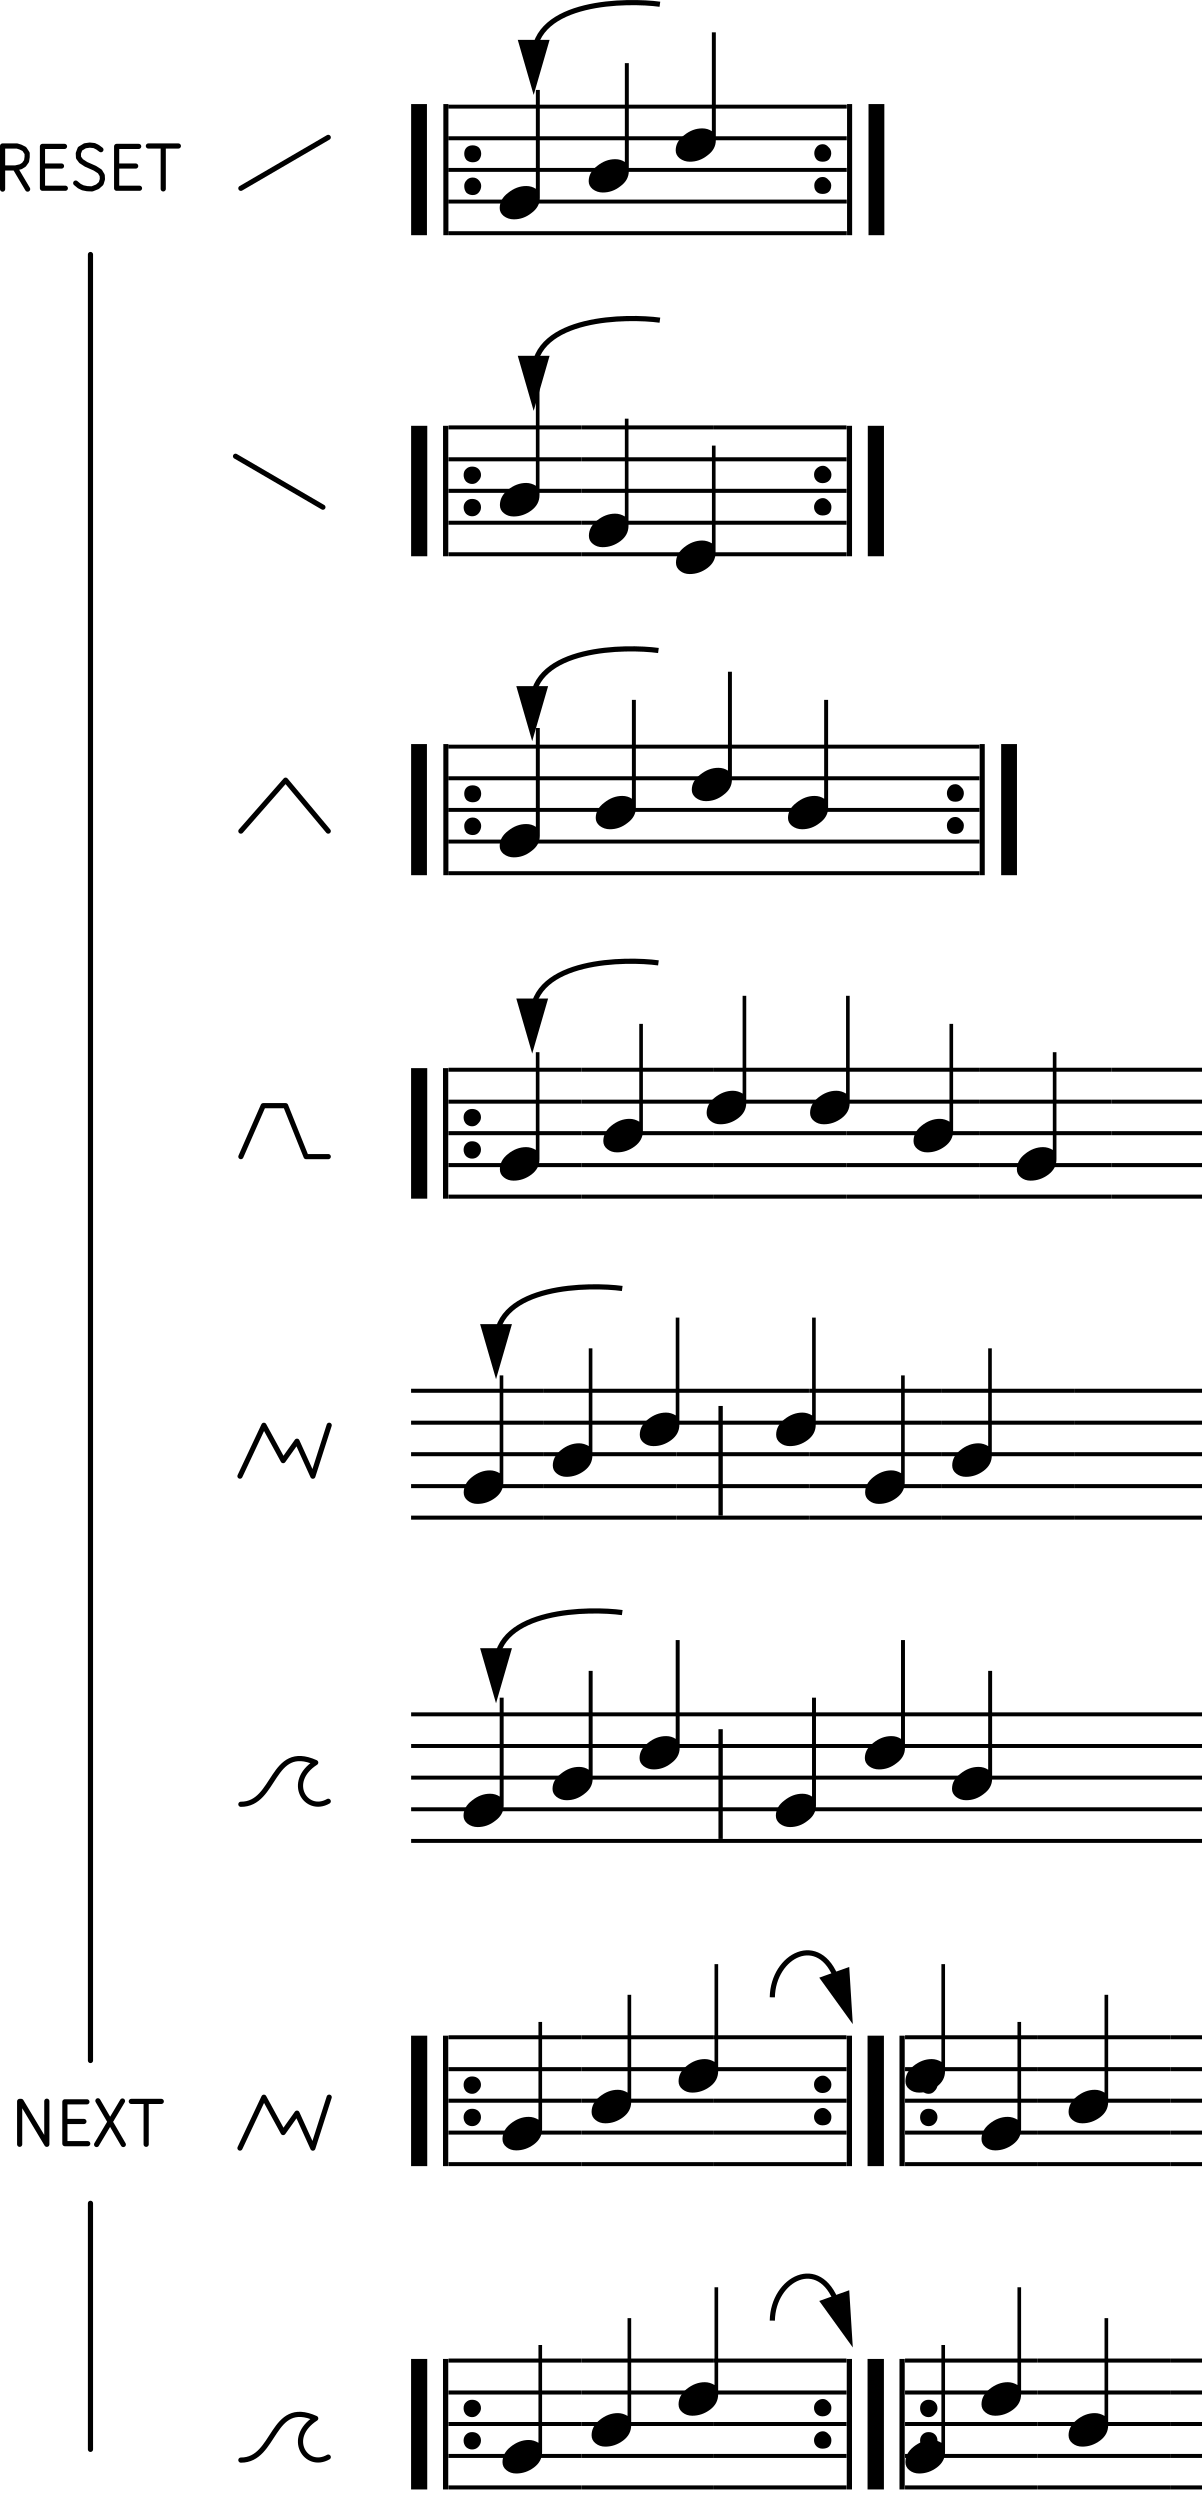
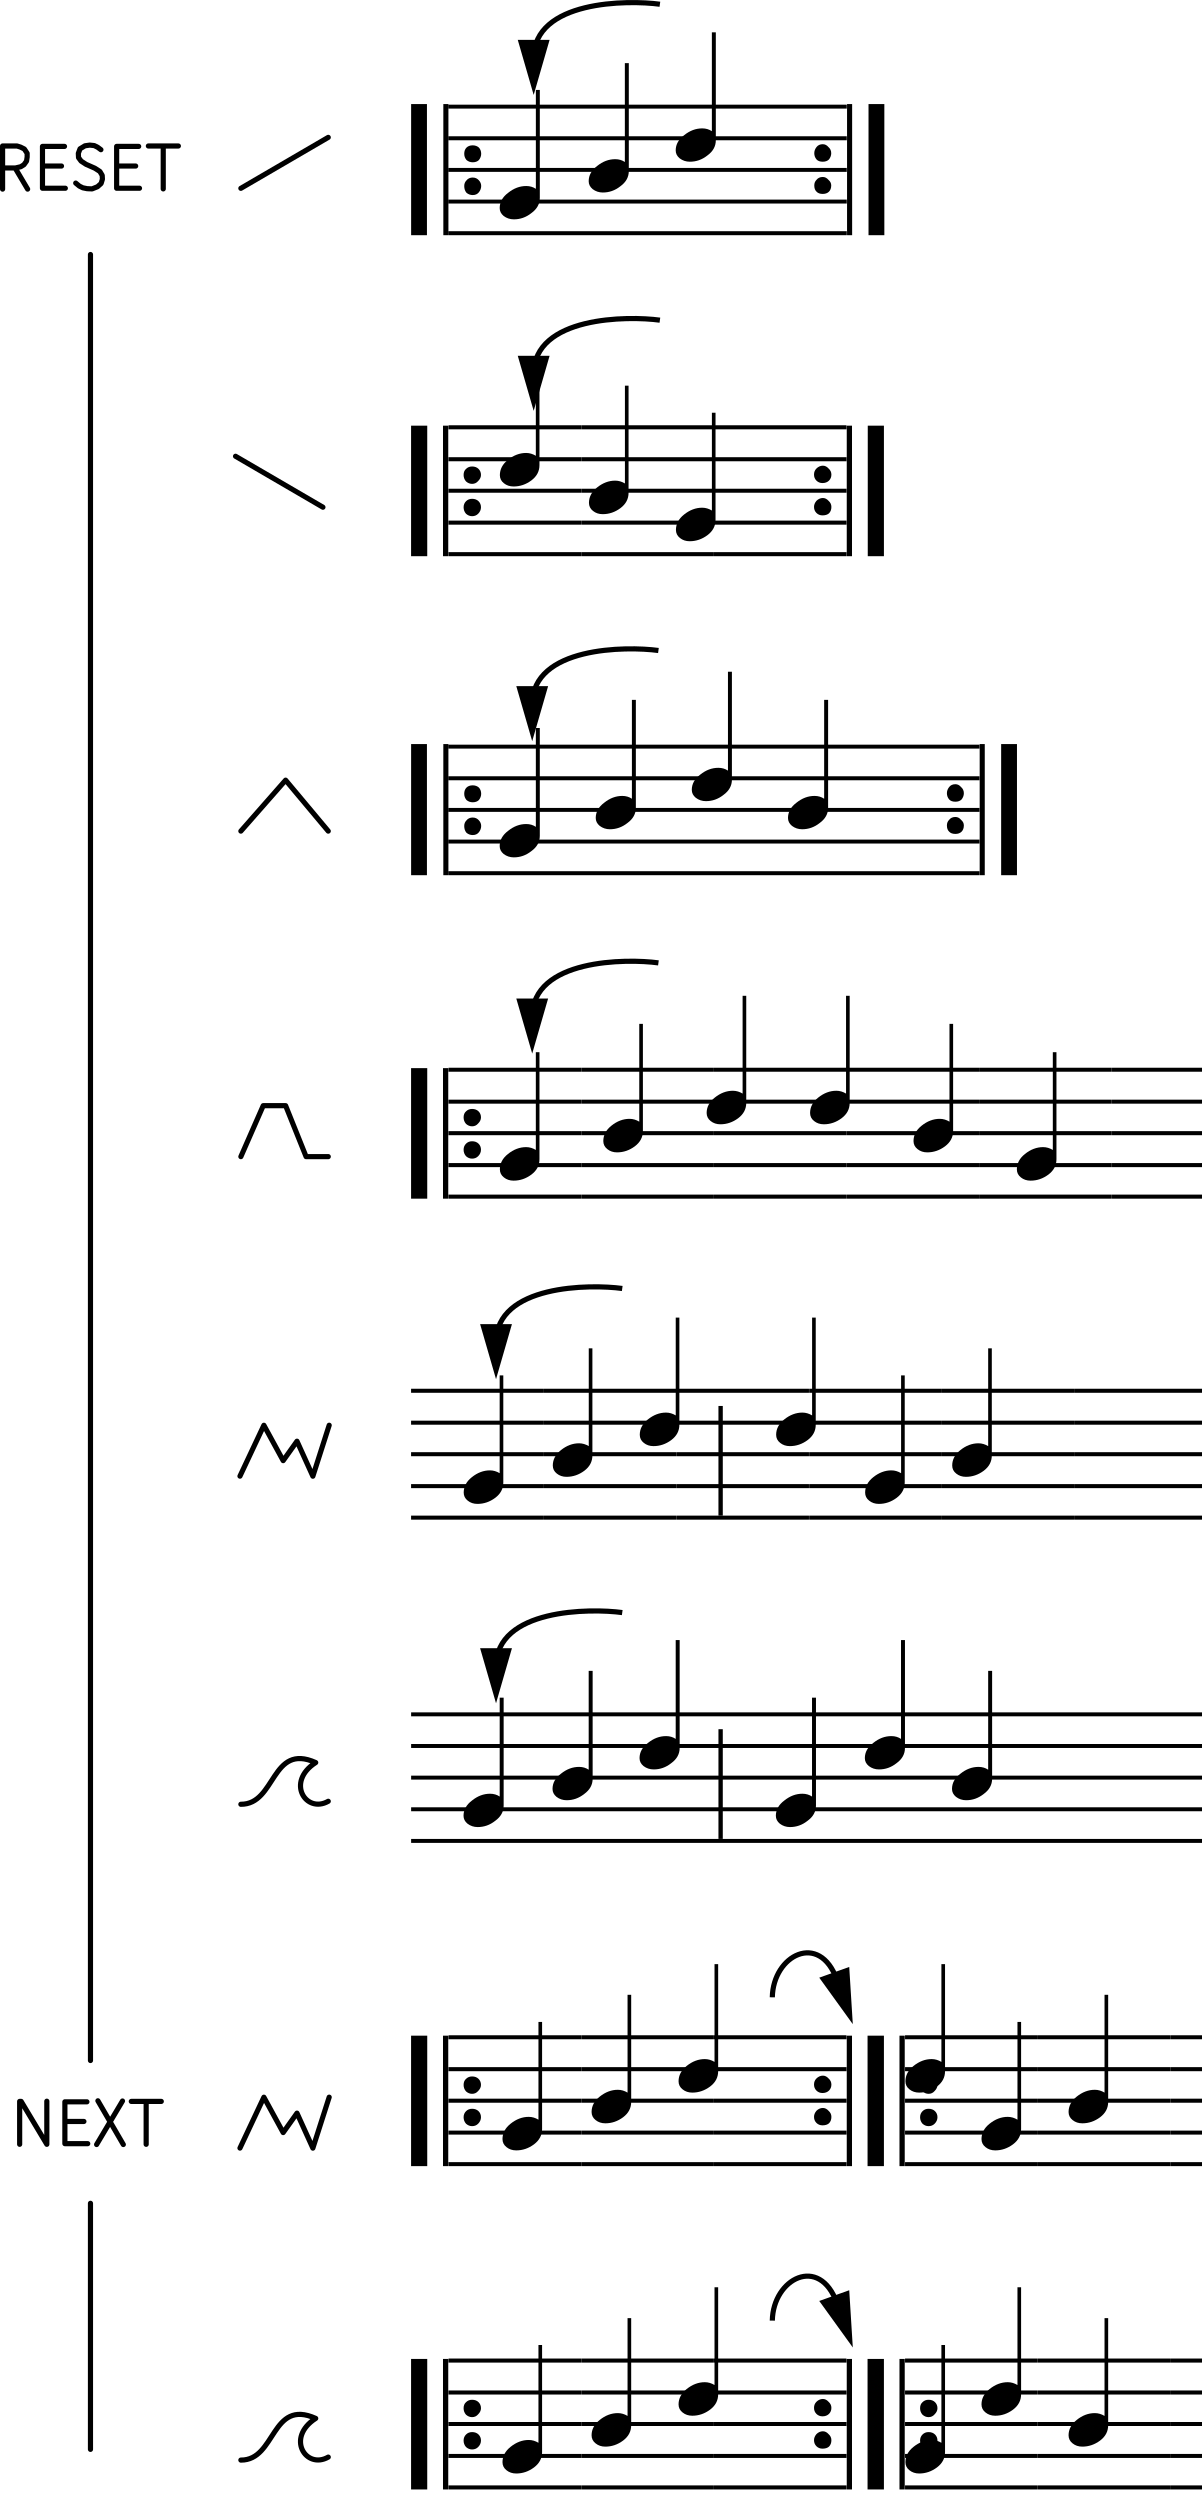
<svg xmlns="http://www.w3.org/2000/svg" width="46.473mm" height="96.676mm" viewBox="0 0 46.473 96.676" version="1.1" id="svg1">
  <defs id="defs1">
    <marker style="overflow:visible" id="marker37-4-2-2-7-9" refX="0" refY="0" orient="auto-start-reverse" markerWidth="2" markerHeight="1" viewBox="0 0 1 1" preserveAspectRatio="none">
      <path transform="scale(0.5)" style="fill:context-stroke;fill-rule:evenodd;stroke:context-stroke;stroke-width:1pt" d="M 5.77,0 -2.88,5 V -5 Z" id="path37-0-2-5-3-0" />
    </marker>
    <marker style="overflow:visible" id="marker37-4-2-2-7-90" refX="0" refY="0" orient="auto-start-reverse" markerWidth="2" markerHeight="1" viewBox="0 0 1 1" preserveAspectRatio="none">
      <path transform="scale(0.5)" style="fill:context-stroke;fill-rule:evenodd;stroke:context-stroke;stroke-width:1pt" d="M 5.77,0 -2.88,5 V -5 Z" id="path37-0-2-5-3-5" />
    </marker>
    <marker style="overflow:visible" id="marker37-4-2-2-7" refX="0" refY="0" orient="auto-start-reverse" markerWidth="2" markerHeight="1" viewBox="0 0 1 1" preserveAspectRatio="none">
      <path transform="scale(0.5)" style="fill:context-stroke;fill-rule:evenodd;stroke:context-stroke;stroke-width:1pt" d="M 5.77,0 -2.88,5 V -5 Z" id="path37-0-2-5-3" />
    </marker>
    <marker style="overflow:visible" id="marker37-4-2-2-7-3" refX="0" refY="0" orient="auto-start-reverse" markerWidth="2" markerHeight="1" viewBox="0 0 1 1" preserveAspectRatio="none">
      <path transform="scale(0.5)" style="fill:context-stroke;fill-rule:evenodd;stroke:context-stroke;stroke-width:1pt" d="M 5.77,0 -2.88,5 V -5 Z" id="path37-0-2-5-3-9" />
    </marker>
    <marker style="overflow:visible" id="marker37-4-2-2-7-93" refX="0" refY="0" orient="auto-start-reverse" markerWidth="2" markerHeight="1" viewBox="0 0 1 1" preserveAspectRatio="none">
      <path transform="scale(0.5)" style="fill:context-stroke;fill-rule:evenodd;stroke:context-stroke;stroke-width:1pt" d="M 5.77,0 -2.88,5 V -5 Z" id="path37-0-2-5-3-6" />
    </marker>
    <marker style="overflow:visible" id="Triangle-6-9-3-1-0-6-3" refX="-1" refY="0" orient="auto-start-reverse" markerWidth="2" markerHeight="1" viewBox="0 0 1 1" preserveAspectRatio="none">
      <path transform="scale(0.5)" style="fill:context-stroke;fill-rule:evenodd;stroke:context-stroke;stroke-width:1pt" d="M 5.77,0 -2.88,5 V -5 Z" id="path135-4-1-2-22-2-3-6" />
    </marker>
    <marker style="overflow:visible" id="Triangle-6-9-3-1-0-6" refX="-1" refY="0" orient="auto-start-reverse" markerWidth="2" markerHeight="1" viewBox="0 0 1 1" preserveAspectRatio="none">
      <path transform="scale(0.5)" style="fill:context-stroke;fill-rule:evenodd;stroke:context-stroke;stroke-width:1pt" d="M 5.77,0 -2.88,5 V -5 Z" id="path135-4-1-2-22-2-3" />
    </marker>
    <marker style="overflow:visible" id="marker37-4-2-2-7-31" refX="0" refY="0" orient="auto-start-reverse" markerWidth="2" markerHeight="1" viewBox="0 0 1 1" preserveAspectRatio="none">
      <path transform="scale(0.5)" style="fill:context-stroke;fill-rule:evenodd;stroke:context-stroke;stroke-width:1pt" d="M 5.77,0 -2.88,5 V -5 Z" id="path37-0-2-5-3-4" />
    </marker>
  </defs>
  <g id="layer1" transform="translate(-50.35742,-87.82786)">
    <path style="fill:none;stroke:#000000;stroke-width:0.2;stroke-linecap:butt;stroke-linejoin:miter;stroke-dasharray:none;stroke-opacity:1;marker-start:url(#marker37-4-2-2-7)" d="m 70.995,90.079 c 0,-2.249 3.65,-2.255 4.881,-2.087" id="path27-48-4-0-9-9-2" />
    <path style="fill:none;stroke:#000000;stroke-width:0.2;stroke-linecap:butt;stroke-linejoin:miter;stroke-dasharray:none;stroke-opacity:1;marker-start:url(#marker37-4-2-2-7-31)" d="m 70.995,102.296 c 0,-2.249 3.65,-2.255 4.881,-2.087" id="path27-48-4-0-9-9-2-0" />
    <g id="g35-0" transform="matrix(1.398405,0,0,1.398405,-447.3357,-369.2165)">
      <text xml:space="preserve" style="font-size:4.586px;line-height:1.25;font-family:sans-serif;stroke-width:0.265" x="367.269" y="333.226" id="text31-8">
        <tspan id="tspan31-3" style="stroke-width:0.265" x="367.269" y="333.226">𝄆𝄚𝄚𝄚𝄇</tspan>
      </text>
      <text xml:space="preserve" style="font-size:4.586px;line-height:1.25;font-family:sans-serif;stroke-width:0.265" x="369.546" y="332.853" id="text34-78">
        <tspan id="tspan34-2" style="stroke-width:0.265" x="369.546" y="332.853">𝅘𝅥</tspan>
      </text>
      <text xml:space="preserve" style="font-size:4.586px;line-height:1.25;font-family:sans-serif;stroke-width:0.265" x="372.007" y="332.109" id="text34-7-1">
        <tspan id="tspan34-9-05" style="stroke-width:0.265" x="372.007" y="332.109">𝅘𝅥</tspan>
      </text>
      <text xml:space="preserve" style="font-size:4.586px;line-height:1.25;font-family:sans-serif;stroke-width:0.265" x="374.414" y="331.257" id="text34-4-8">
        <tspan id="tspan34-3-5" style="stroke-width:0.265" x="374.414" y="331.257">𝅘𝅥</tspan>
      </text>
    </g>
    <path style="display:inline;fill:none;stroke:#000000;stroke-width:0.2;stroke-linecap:round;stroke-linejoin:round;stroke-dasharray:none;stroke-opacity:1" d="m 59.672,119.967 1.73,-1.97 1.649,1.97" id="path104-2-8-3-9-2-1-7" />
    <path style="display:inline;fill:none;stroke:#000000;stroke-width:0.2;stroke-linecap:round;stroke-linejoin:round;stroke-dasharray:none;stroke-opacity:1" d="m 59.672,132.555 0.864,-1.97 h 0.867 l 0.791,1.97 h 0.857" id="path108-5-8-19-1-0-5-9" />
    <path style="display:inline;fill:none;stroke:#000000;stroke-width:0.2;stroke-linecap:round;stroke-linejoin:round;stroke-dasharray:none;stroke-opacity:1" d="m 59.672,157.6 c 1.363,0.008 1.163,-2.391 2.894,-1.613 -1.171,0.753 -0.372,1.987 0.485,1.497" id="path115-3-5-1-3-0-0-4-0-2" />
    <path style="display:inline;fill:none;stroke:#000000;stroke-width:0.2;stroke-linecap:round;stroke-linejoin:round;stroke-dasharray:none;stroke-opacity:1" d="m 59.672,182.961 c 1.363,0.008 1.163,-2.391 2.894,-1.613 -1.171,0.753 -0.372,1.987 0.485,1.497" id="path115-3-5-1-3-0-0-4-0-2-1" />
    <path style="display:inline;fill:none;stroke:#000000;stroke-width:0.2;stroke-linecap:round;stroke-linejoin:round;stroke-dasharray:none;stroke-opacity:1" d="m 59.637,144.911 0.925,-1.967 0.746,1.367 0.534,-0.751 0.614,1.353 0.631,-1.97" id="path113-1-4-6-8-7-4-6-0" />
    <path style="display:inline;fill:none;stroke:#000000;stroke-width:0.2;stroke-linecap:round;stroke-linejoin:round;stroke-dasharray:none;stroke-opacity:1" d="m 59.637,170.895 0.925,-1.967 0.746,1.367 0.534,-0.751 0.614,1.353 0.631,-1.97" id="path113-1-4-6-8-7-4-6-0-8" />
    <path style="fill:none;stroke:#000000;stroke-width:0.2;stroke-linecap:butt;stroke-linejoin:miter;stroke-dasharray:none;stroke-opacity:1;marker-start:url(#marker37-4-2-2-7-9)" d="m 70.938,115.07 c 0,-2.249 3.65,-2.255 4.881,-2.087" id="path27-48-4-0-9-9-2-2" />
    <g id="g44" transform="matrix(1.398405,0,0,1.398405,-492.0633,-379.253)">
      <text xml:space="preserve" style="font-size:4.586px;line-height:1.25;font-family:sans-serif;stroke-width:0.265" x="399.254" y="358.104" id="text31-7-30">
        <tspan id="tspan31-9-2" style="stroke-width:0.265" x="399.254" y="358.104">𝄆𝄚𝄚𝄚𝄚𝄇</tspan>
      </text>
      <text xml:space="preserve" style="font-size:4.586px;line-height:1.25;font-family:sans-serif;stroke-width:0.265" x="401.53" y="357.672" id="text34-74-1">
        <tspan id="tspan34-91-5" style="stroke-width:0.265" x="401.53" y="357.672">𝅘𝅥</tspan>
      </text>
      <text xml:space="preserve" style="font-size:4.586px;line-height:1.25;font-family:sans-serif;stroke-width:0.265" x="404.188" y="356.895" id="text34-7-7-6">
        <tspan id="tspan34-9-0-5" style="stroke-width:0.265" x="404.188" y="356.895">𝅘𝅥</tspan>
      </text>
      <text xml:space="preserve" style="font-size:4.586px;line-height:1.25;font-family:sans-serif;stroke-width:0.265" x="406.845" y="356.119" id="text34-4-6-0">
        <tspan id="tspan34-3-0-03" style="stroke-width:0.265" x="406.845" y="356.119">𝅘𝅥</tspan>
      </text>
      <text xml:space="preserve" style="font-size:4.586px;line-height:1.25;font-family:sans-serif;stroke-width:0.265" x="409.502" y="356.895" id="text34-4-6-9-4">
        <tspan id="tspan34-3-0-4-6" style="stroke-width:0.265" x="409.502" y="356.895">𝅘𝅥</tspan>
      </text>
    </g>
    <text xml:space="preserve" style="font-size:6.413px;line-height:1.25;font-family:sans-serif;stroke-width:0.37" x="66.255" y="134.022" id="text31-7-3-9">
      <tspan id="tspan31-9-8-9" style="stroke-width:0.37" x="66.255" y="134.022">𝄆𝄚𝄚𝄚𝄚𝄚𝄚𝄇</tspan>
    </text>
    <text xml:space="preserve" style="font-size:6.413px;line-height:1.25;font-family:sans-serif;stroke-width:0.37" x="69.439" y="133.418" id="text34-74-5-0">
      <tspan id="tspan34-91-2-8" style="stroke-width:0.37" x="69.439" y="133.418">𝅘𝅥</tspan>
    </text>
    <text xml:space="preserve" style="font-size:6.413px;line-height:1.25;font-family:sans-serif;stroke-width:0.37" x="73.437" y="132.332" id="text34-7-7-2-9">
      <tspan id="tspan34-9-0-2-3" style="stroke-width:0.37" x="73.437" y="132.332">𝅘𝅥</tspan>
    </text>
    <text xml:space="preserve" style="font-size:6.413px;line-height:1.25;font-family:sans-serif;stroke-width:0.37" x="77.435" y="131.246" id="text34-4-6-7-1">
      <tspan id="tspan34-3-0-0-4" style="stroke-width:0.37" x="77.435" y="131.246">𝅘𝅥</tspan>
    </text>
    <text xml:space="preserve" style="font-size:6.413px;line-height:1.25;font-family:sans-serif;stroke-width:0.37" x="81.434" y="131.246" id="text34-4-6-7-3-8">
      <tspan id="tspan34-3-0-0-8-9" style="stroke-width:0.37" x="81.434" y="131.246">𝅘𝅥</tspan>
    </text>
    <text xml:space="preserve" style="font-size:6.413px;line-height:1.25;font-family:sans-serif;stroke-width:0.37" x="85.432" y="132.332" id="text34-4-6-9-3-6">
      <tspan id="tspan34-3-0-4-4-7" style="stroke-width:0.37" x="85.432" y="132.332">𝅘𝅥</tspan>
    </text>
    <text xml:space="preserve" style="font-size:6.413px;line-height:1.25;font-family:sans-serif;stroke-width:0.37" x="89.43" y="133.418" id="text34-4-6-1-6-7">
      <tspan id="tspan34-3-0-5-3-3" style="stroke-width:0.37" x="89.43" y="133.418">𝅘𝅥</tspan>
    </text>
    <path style="fill:none;stroke:#000000;stroke-width:0.2;stroke-linecap:butt;stroke-linejoin:miter;stroke-dasharray:none;stroke-opacity:1;marker-start:url(#marker37-4-2-2-7-90)" d="m 70.938,127.15 c 0,-2.249 3.65,-2.255 4.881,-2.087" id="path27-48-4-0-9-9-2-4" />
    <path style="fill:none;stroke:#000000;stroke-width:0.2;stroke-linecap:butt;stroke-linejoin:miter;stroke-dasharray:none;stroke-opacity:1;marker-start:url(#marker37-4-2-2-7-3)" d="m 69.539,152.274 c 0,-2.249 3.65,-2.255 4.881,-2.087" id="path27-48-4-0-9-9-2-8" />
    <g id="g35-1-5-6" transform="matrix(1.398405,0,0,1.398405,-447.3357,-307.0455)">
      <text xml:space="preserve" style="font-size:4.586px;line-height:1.25;font-family:sans-serif;stroke-width:0.265" x="367.269" y="333.226" id="text31-3-9-8">
        <tspan id="tspan31-5-9-4" style="stroke-width:0.265" x="367.269" y="333.226">𝄚𝄚𝄚𝄚𝄚𝄚</tspan>
      </text>
      <text xml:space="preserve" style="font-size:4.586px;line-height:1.25;font-family:sans-serif;stroke-width:0.265" x="368.546" y="332.853" id="text34-9-0-8">
        <tspan id="tspan34-34-7-8" style="stroke-width:0.265" x="368.546" y="332.853">𝅘𝅥</tspan>
      </text>
      <text xml:space="preserve" style="font-size:4.586px;line-height:1.25;font-family:sans-serif;stroke-width:0.265" x="371.007" y="332.109" id="text34-7-1-6-3">
        <tspan id="tspan34-9-5-3-87" style="stroke-width:0.265" x="371.007" y="332.109">𝅘𝅥</tspan>
      </text>
      <text xml:space="preserve" style="font-size:4.586px;line-height:1.25;font-family:sans-serif;stroke-width:0.265" x="373.414" y="331.257" id="text34-4-0-7-5">
        <tspan id="tspan34-3-8-6-24" style="stroke-width:0.265" x="373.414" y="331.257">𝅘𝅥</tspan>
      </text>
      <text xml:space="preserve" style="font-size:4.586px;line-height:1.25;font-family:sans-serif;stroke-width:0.265" x="377.184" y="332.853" id="text34-9-0-6-5">
        <tspan id="tspan34-34-7-5-0" style="stroke-width:0.265" x="377.184" y="332.853">𝅘𝅥</tspan>
      </text>
      <text xml:space="preserve" style="font-size:4.586px;line-height:1.25;font-family:sans-serif;stroke-width:0.265" x="379.646" y="331.257" id="text34-7-1-6-0-57">
        <tspan id="tspan34-9-5-3-8-3" style="stroke-width:0.265" x="379.646" y="331.257">𝅘𝅥</tspan>
      </text>
      <text xml:space="preserve" style="font-size:4.586px;line-height:1.25;font-family:sans-serif;stroke-width:0.265" x="382.053" y="332.109" id="text34-4-0-7-1-2">
        <tspan id="tspan34-3-8-6-2-7" style="stroke-width:0.265" x="382.053" y="332.109">𝅘𝅥</tspan>
      </text>
      <path style="fill:none;stroke:#000000;stroke-width:0.12;stroke-linecap:butt;stroke-linejoin:miter;stroke-dasharray:none;stroke-opacity:1" d="m 375.828,333.226 v -3.034" id="path36-2" />
    </g>
    <path style="fill:none;stroke:#000000;stroke-width:0.2;stroke-linecap:butt;stroke-linejoin:miter;stroke-dasharray:none;stroke-opacity:1;marker-start:url(#marker37-4-2-2-7-93)" d="m 69.539,139.741 c 0,-2.249 3.65,-2.255 4.881,-2.087" id="path27-48-4-0-9-9-2-1" />
    <text xml:space="preserve" style="font-size:6.413px;line-height:1.25;font-family:sans-serif;stroke-width:0.37" x="66.255" y="146.44" id="text31-3-9-7-8">
      <tspan id="tspan31-5-9-0-8" style="stroke-width:0.37" x="66.255" y="146.44">𝄚𝄚𝄚𝄚𝄚𝄚</tspan>
    </text>
    <text xml:space="preserve" style="font-size:6.413px;line-height:1.25;font-family:sans-serif;stroke-width:0.37" x="68.04" y="145.918" id="text34-9-0-0-0">
      <tspan id="tspan34-34-7-3-3" style="stroke-width:0.37" x="68.04" y="145.918">𝅘𝅥</tspan>
    </text>
    <text xml:space="preserve" style="font-size:6.413px;line-height:1.25;font-family:sans-serif;stroke-width:0.37" x="71.483" y="144.878" id="text34-7-1-6-4-7">
      <tspan id="tspan34-9-5-3-9-0" style="stroke-width:0.37" x="71.483" y="144.878">𝅘𝅥</tspan>
    </text>
    <text xml:space="preserve" style="font-size:6.413px;line-height:1.25;font-family:sans-serif;stroke-width:0.37" x="74.849" y="143.687" id="text34-4-0-7-2-6">
      <tspan id="tspan34-3-8-6-7-9" style="stroke-width:0.37" x="74.849" y="143.687">𝅘𝅥</tspan>
    </text>
    <text xml:space="preserve" style="font-size:6.413px;line-height:1.25;font-family:sans-serif;stroke-width:0.37" x="80.121" y="143.687" id="text34-9-0-6-4-2">
      <tspan id="tspan34-34-7-5-2-1" style="stroke-width:0.37" x="80.121" y="143.687">𝅘𝅥</tspan>
    </text>
    <text xml:space="preserve" style="font-size:6.413px;line-height:1.25;font-family:sans-serif;stroke-width:0.37" x="83.563" y="145.918" id="text34-7-1-6-0-5-7">
      <tspan id="tspan34-9-5-3-8-2-7" style="stroke-width:0.37" x="83.563" y="145.918">𝅘𝅥</tspan>
    </text>
    <text xml:space="preserve" style="font-size:6.413px;line-height:1.25;font-family:sans-serif;stroke-width:0.37" x="86.929" y="144.878" id="text34-4-0-7-1-4-9">
      <tspan id="tspan34-3-8-6-2-4-7" style="stroke-width:0.37" x="86.929" y="144.878">𝅘𝅥</tspan>
    </text>
    <path style="fill:none;stroke:#000000;stroke-width:0.168;stroke-linecap:butt;stroke-linejoin:miter;stroke-dasharray:none;stroke-opacity:1" d="M 78.224,146.439 V 142.197" id="path36-3-6" />
    <text xml:space="preserve" style="font-size:6.413px;line-height:1.25;font-family:sans-serif;stroke-width:0.37" x="66.255" y="171.44" id="text31-3-9-7-7-1">
      <tspan id="tspan31-5-9-0-4-3" style="stroke-width:0.37" x="66.255" y="171.44">𝄆𝄚𝄚𝄚𝄇𝄆𝄚𝄚𝄚𝄇</tspan>
    </text>
    <text xml:space="preserve" style="font-size:6.413px;line-height:1.25;font-family:sans-serif;stroke-width:0.37" x="69.54" y="170.918" id="text34-9-0-0-3-0">
      <tspan id="tspan34-34-7-3-5-9" style="stroke-width:0.37" x="69.54" y="170.918">𝅘𝅥</tspan>
    </text>
    <text xml:space="preserve" style="font-size:6.413px;line-height:1.25;font-family:sans-serif;stroke-width:0.37" x="72.983" y="169.878" id="text34-7-1-6-4-6-9">
      <tspan id="tspan34-9-5-3-9-1-1" style="stroke-width:0.37" x="72.983" y="169.878">𝅘𝅥</tspan>
    </text>
    <text xml:space="preserve" style="font-size:6.413px;line-height:1.25;font-family:sans-serif;stroke-width:0.37" x="76.349" y="168.687" id="text34-4-0-7-2-4-3">
      <tspan id="tspan34-3-8-6-7-0-4" style="stroke-width:0.37" x="76.349" y="168.687">𝅘𝅥</tspan>
    </text>
    <text xml:space="preserve" style="font-size:6.413px;line-height:1.25;font-family:sans-serif;stroke-width:0.37" x="85.121" y="168.687" id="text34-9-0-6-4-3-5">
      <tspan id="tspan34-34-7-5-2-12-8" style="stroke-width:0.37" x="85.121" y="168.687">𝅘𝅥</tspan>
    </text>
    <text xml:space="preserve" style="font-size:6.413px;line-height:1.25;font-family:sans-serif;stroke-width:0.37" x="88.063" y="170.918" id="text34-7-1-6-0-5-77-57">
      <tspan id="tspan34-9-5-3-8-2-9-3" style="stroke-width:0.37" x="88.063" y="170.918">𝅘𝅥</tspan>
    </text>
    <text xml:space="preserve" style="font-size:6.413px;line-height:1.25;font-family:sans-serif;stroke-width:0.37" x="91.429" y="169.878" id="text34-4-0-7-1-4-8-3">
      <tspan id="tspan34-3-8-6-2-4-1-8" style="stroke-width:0.37" x="91.429" y="169.878">𝅘𝅥</tspan>
    </text>
    <path style="fill:none;stroke:#000000;stroke-width:0.2;stroke-linecap:butt;stroke-linejoin:miter;stroke-dasharray:none;stroke-opacity:1;marker-end:url(#Triangle-6-9-3-1-0-6-3)" d="m 80.223,165.065 c 0.029,-1.629 1.826,-2.557 2.499,-0.676" id="path27-48-4-0-2-3-9-0" />
    <g id="g48" transform="translate(-340.4728,-234.0441)">
      <path style="fill:none;stroke:#000000;stroke-width:0.2;stroke-linecap:butt;stroke-linejoin:miter;stroke-dasharray:none;stroke-opacity:1;marker-end:url(#Triangle-6-9-3-1-0-6)" d="m 420.696,411.611 c 0.029,-1.629 1.826,-2.557 2.499,-0.676" id="path27-48-4-0-2-3-9" />
      <text xml:space="preserve" style="font-size:6.413px;line-height:1.25;font-family:sans-serif;stroke-width:0.37" x="406.728" y="417.983" id="text31-3-9-7-7-2-5">
        <tspan id="tspan31-5-9-0-4-0-5" style="stroke-width:0.37" x="406.728" y="417.983">𝄆𝄚𝄚𝄚𝄇𝄆𝄚𝄚𝄚𝄇</tspan>
      </text>
      <text xml:space="preserve" style="font-size:6.413px;line-height:1.25;font-family:sans-serif;stroke-width:0.37" x="410.013" y="417.462" id="text34-9-0-0-3-6-3">
        <tspan id="tspan34-34-7-3-5-8-8" style="stroke-width:0.37" x="410.013" y="417.462">𝅘𝅥</tspan>
      </text>
      <text xml:space="preserve" style="font-size:6.413px;line-height:1.25;font-family:sans-serif;stroke-width:0.37" x="413.456" y="416.421" id="text34-7-1-6-4-6-7-6">
        <tspan id="tspan34-9-5-3-9-1-4-0" style="stroke-width:0.37" x="413.456" y="416.421">𝅘𝅥</tspan>
      </text>
      <text xml:space="preserve" style="font-size:6.413px;line-height:1.25;font-family:sans-serif;stroke-width:0.37" x="416.822" y="415.23" id="text34-4-0-7-2-4-9-3">
        <tspan id="tspan34-3-8-6-7-0-2-3" style="stroke-width:0.37" x="416.822" y="415.23">𝅘𝅥</tspan>
      </text>
      <text xml:space="preserve" style="font-size:6.413px;line-height:1.25;font-family:sans-serif;stroke-width:0.37" x="425.594" y="417.462" id="text34-9-0-6-4-3-4-6">
        <tspan id="tspan34-34-7-5-2-12-4-1" style="stroke-width:0.37" x="425.594" y="417.462">𝅘𝅥</tspan>
      </text>
      <text xml:space="preserve" style="font-size:6.413px;line-height:1.25;font-family:sans-serif;stroke-width:0.37" x="428.536" y="415.23" id="text34-7-1-6-0-5-77-5-8">
        <tspan id="tspan34-9-5-3-8-2-9-9-7" style="stroke-width:0.37" x="428.536" y="415.23">𝅘𝅥</tspan>
      </text>
      <text xml:space="preserve" style="font-size:6.413px;line-height:1.25;font-family:sans-serif;stroke-width:0.37" x="431.902" y="416.421" id="text34-4-0-7-1-4-8-1-0">
        <tspan id="tspan34-3-8-6-2-4-1-2-5" style="stroke-width:0.37" x="431.902" y="416.421">𝅘𝅥</tspan>
      </text>
    </g>
-     <g id="g1" transform="translate(-1.045574,0.5113614)">
-       <text xml:space="preserve" style="font-size:6.413px;line-height:1.25;font-family:sans-serif;stroke-width:0.37" x="67.301" y="108.668" id="text31-0">
-         <tspan id="tspan31-3-6" style="stroke-width:0.37" x="67.301" y="108.668">𝄆𝄚𝄚𝄚𝄇</tspan>
-       </text>
-       <text xml:space="preserve" style="font-size:6.413px;line-height:1.25;font-family:sans-serif;stroke-width:0.37" x="77.293" y="109.456" id="text34-6-5">
-         <tspan id="tspan34-1-4" style="stroke-width:0.37" x="77.293" y="109.456">𝅘𝅥</tspan>
-       </text>
-       <text xml:space="preserve" style="font-size:6.413px;line-height:1.25;font-family:sans-serif;stroke-width:0.37" x="73.927" y="108.415" id="text34-7-0">
-         <tspan id="tspan34-9-6" style="stroke-width:0.37" x="73.927" y="108.415">𝅘𝅥</tspan>
-       </text>
-       <text xml:space="preserve" style="font-size:6.413px;line-height:1.25;font-family:sans-serif;stroke-width:0.37" x="70.485" y="107.224" id="text34-4-3">
-         <tspan id="tspan34-3-2" style="stroke-width:0.37" x="70.485" y="107.224">𝅘𝅥</tspan>
-       </text>
-       <path style="display:inline;fill:none;stroke:#000000;stroke-width:0.2;stroke-linecap:round;stroke-linejoin:round;stroke-dasharray:none;stroke-opacity:1" d="m 63.89,106.93 -3.379,-1.97" id="path103-7-9-22-2-9-6-2" />
-     </g>
+     <text xml:space="preserve" style="font-size:6.413px;line-height:1.25;font-family:sans-serif;stroke-width:0.37" x="66.255" y="109.179" id="text31-0">
+       <tspan id="tspan31-3-6" style="stroke-width:0.37" x="66.255" y="109.179">𝄆𝄚𝄚𝄚𝄇</tspan>
+     </text>
+     <text xml:space="preserve" style="font-size:6.413px;line-height:1.25;font-family:sans-serif;stroke-width:0.37" x="76.247" y="108.696" id="text34-6-5">
+       <tspan id="tspan34-1-4" style="stroke-width:0.37" x="76.247" y="108.696">𝅘𝅥</tspan>
+     </text>
+     <text xml:space="preserve" style="font-size:6.413px;line-height:1.25;font-family:sans-serif;stroke-width:0.37" x="72.881" y="107.651" id="text34-7-0">
+       <tspan id="tspan34-9-6" style="stroke-width:0.37" x="72.881" y="107.651">𝅘𝅥</tspan>
+     </text>
+     <text xml:space="preserve" style="font-size:6.413px;line-height:1.25;font-family:sans-serif;stroke-width:0.37" x="69.439" y="106.577" id="text34-4-3">
+       <tspan id="tspan34-3-2" style="stroke-width:0.37" x="69.439" y="106.577">𝅘𝅥</tspan>
+     </text>
+     <path style="display:inline;fill:none;stroke:#000000;stroke-width:0.2;stroke-linecap:round;stroke-linejoin:round;stroke-dasharray:none;stroke-opacity:1" d="m 62.845,107.442 -3.379,-1.97" id="path103-7-9-22-2-9-6-2" />
    <g id="g4" transform="translate(20.90208,0.714869)">
      <path style="display:inline;fill:none;stroke:#000000;stroke-width:0.2;stroke-linecap:round;stroke-linejoin:round;stroke-dasharray:none;stroke-opacity:1" d="M 32.954,96.955 V 166.794" id="path387-3-4-6" />
      <path style="display:inline;fill:none;stroke:#000000;stroke-width:0.2;stroke-linecap:round;stroke-linejoin:round;stroke-dasharray:none;stroke-opacity:1" d="m 32.954,172.316 v 9.515" id="path388-1-76-6" />
      <g id="g2" transform="translate(10.93456,-25.62469)">
        <path style="display:inline;fill:none;stroke:#000000;stroke-width:0.2;stroke-linecap:round;stroke-linejoin:round;stroke-dasharray:none;stroke-opacity:1" d="m 27.835,120.02 3.379,-1.97" id="path103-7-9-22-2-9-6-8-4" />
        <g style="display:inline;fill:none;stroke:#000000;stroke-width:0.2;stroke-linecap:round;stroke-linejoin:round;stroke-dasharray:none" id="g192-6-9" transform="translate(-424.3095,-108.9794)">
          <g transform="translate(442.589,229.08)" id="g191-2-5" style="stroke-width:0.2;stroke-dasharray:none">
            <path d="M 129,18.9 V 649 h 211 l 51,-16 56,-28 41,-63 v -54 l -9,-60 -38,-53 -47,-29 -76,-18 H 132 312 L 495,18.9" style="stroke-width:75.591;stroke-dasharray:none" transform="scale(0.00264583,-0.00264583)" id="path187-47-0" />
            <path d="M 466,31.5 H 132 V 356 H 410 132 v 287 h 322" style="stroke-width:75.591;stroke-dasharray:none" transform="matrix(0.00264583,0,0,-0.00264583,1.53458,0)" id="path188-9-4" />
            <path d="m 78.8,107 53.2,-44 51,-25.2 63,-12.6 72,-3.1 79,31.5 53,47.4 19,63 -3,56 -34,57 -73,47 -129,57 -72,47 -38,51 -3,63 25,66 72,44 70,10 66,-7 50,-25 47,-35" style="stroke-width:75.591;stroke-dasharray:none" transform="matrix(0.00264583,0,0,-0.00264583,2.96068,0)" id="path189-3-8" />
            <path d="M 466,31.5 H 132 V 356 H 410 132 v 287 h 322" style="stroke-width:75.591;stroke-dasharray:none" transform="matrix(0.00264583,0,0,-0.00264583,4.40266,0)" id="path190-9-7" />
            <path d="M 274,22.1 V 649 H 56.7 495" style="stroke-width:75.591;stroke-dasharray:none" transform="matrix(0.00264583,0,0,-0.00264583,5.82876,0)" id="path191-2-1" />
          </g>
        </g>
      </g>
      <g style="display:inline;fill:none;stroke:#000000;stroke-width:0.2;stroke-linecap:round;stroke-linejoin:round;stroke-dasharray:none" id="g196-8-7" transform="translate(-413.8299,-63.90942)">
        <g transform="translate(443.712,234.002)" id="g195-3-2" style="stroke-width:0.2;stroke-dasharray:none">
          <path d="M 126,22.1 V 649 h 22 L 523,22.1 V 652" style="stroke-width:75.591;stroke-dasharray:none" transform="scale(0.00264583,-0.00264583)" id="path192-0-7" />
          <path d="M 466,31.5 H 132 V 356 H 410 132 v 287 h 322" style="stroke-width:75.591;stroke-dasharray:none" transform="matrix(0.00264583,0,0,-0.00264583,1.73302,0)" id="path193-1-2" />
          <path d="M 56.7,18.9 435,655 M 75.6,658 447,18.9" style="stroke-width:75.591;stroke-dasharray:none" transform="matrix(0.00264583,0,0,-0.00264583,3.15912,0)" id="path194-7-2" />
          <path d="M 274,22.1 V 649 H 56.7 495" style="stroke-width:75.591;stroke-dasharray:none" transform="matrix(0.00264583,0,0,-0.00264583,4.50056,0)" id="path195-8-6" />
        </g>
      </g>
    </g>
  </g>
</svg>
